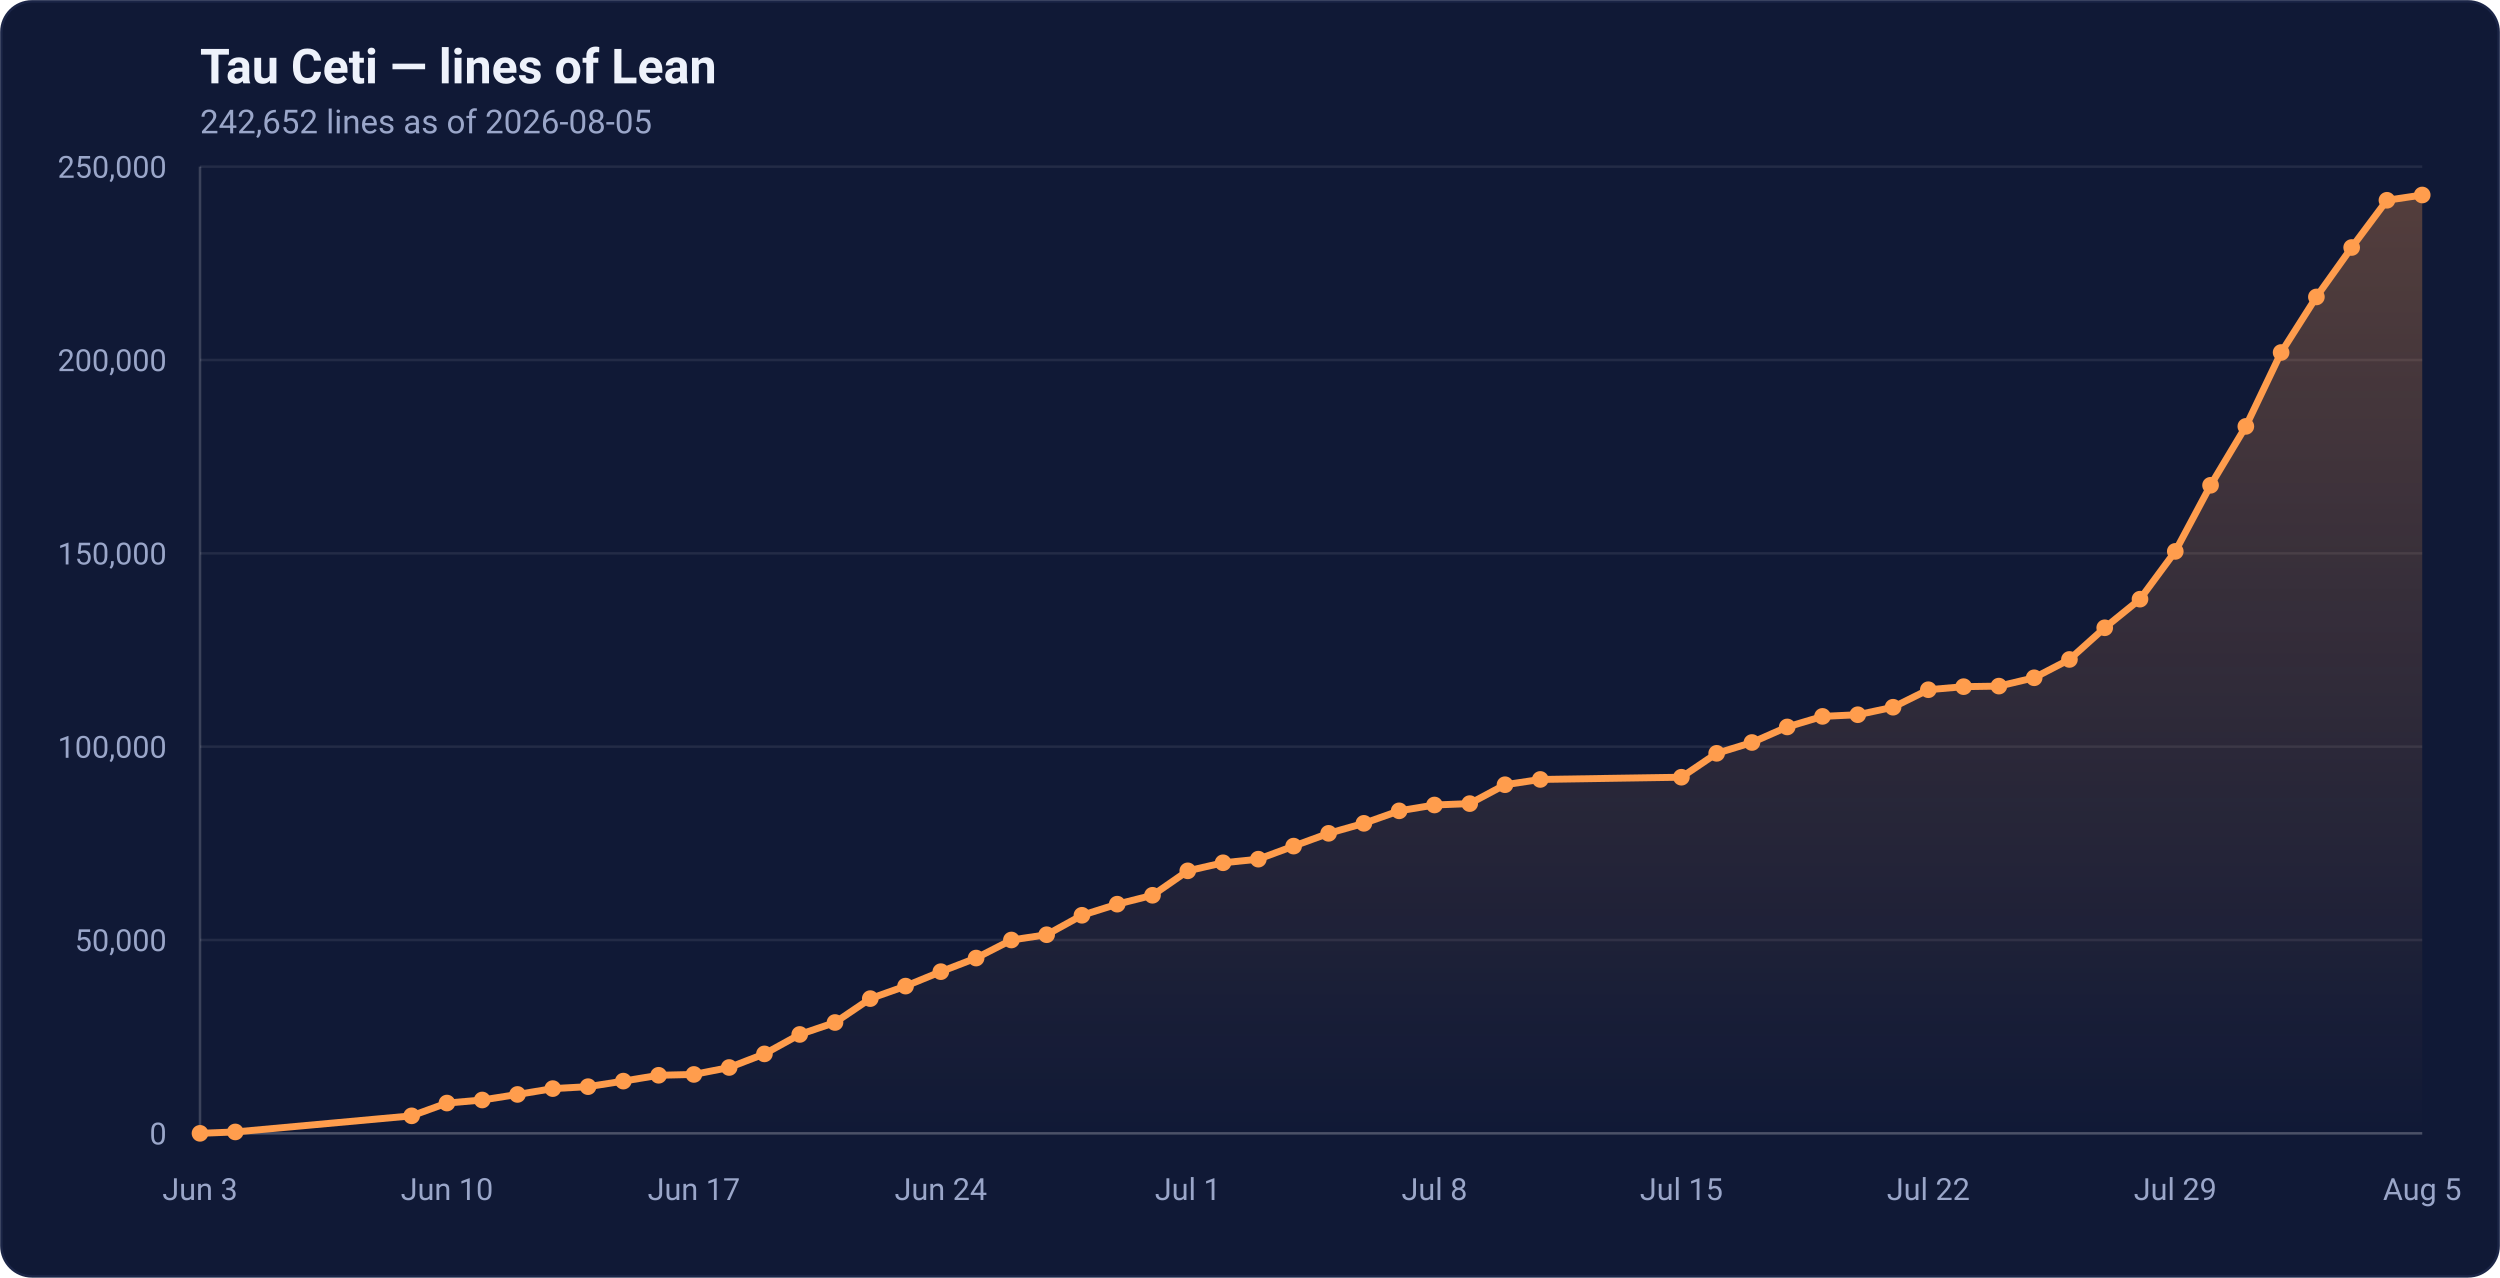
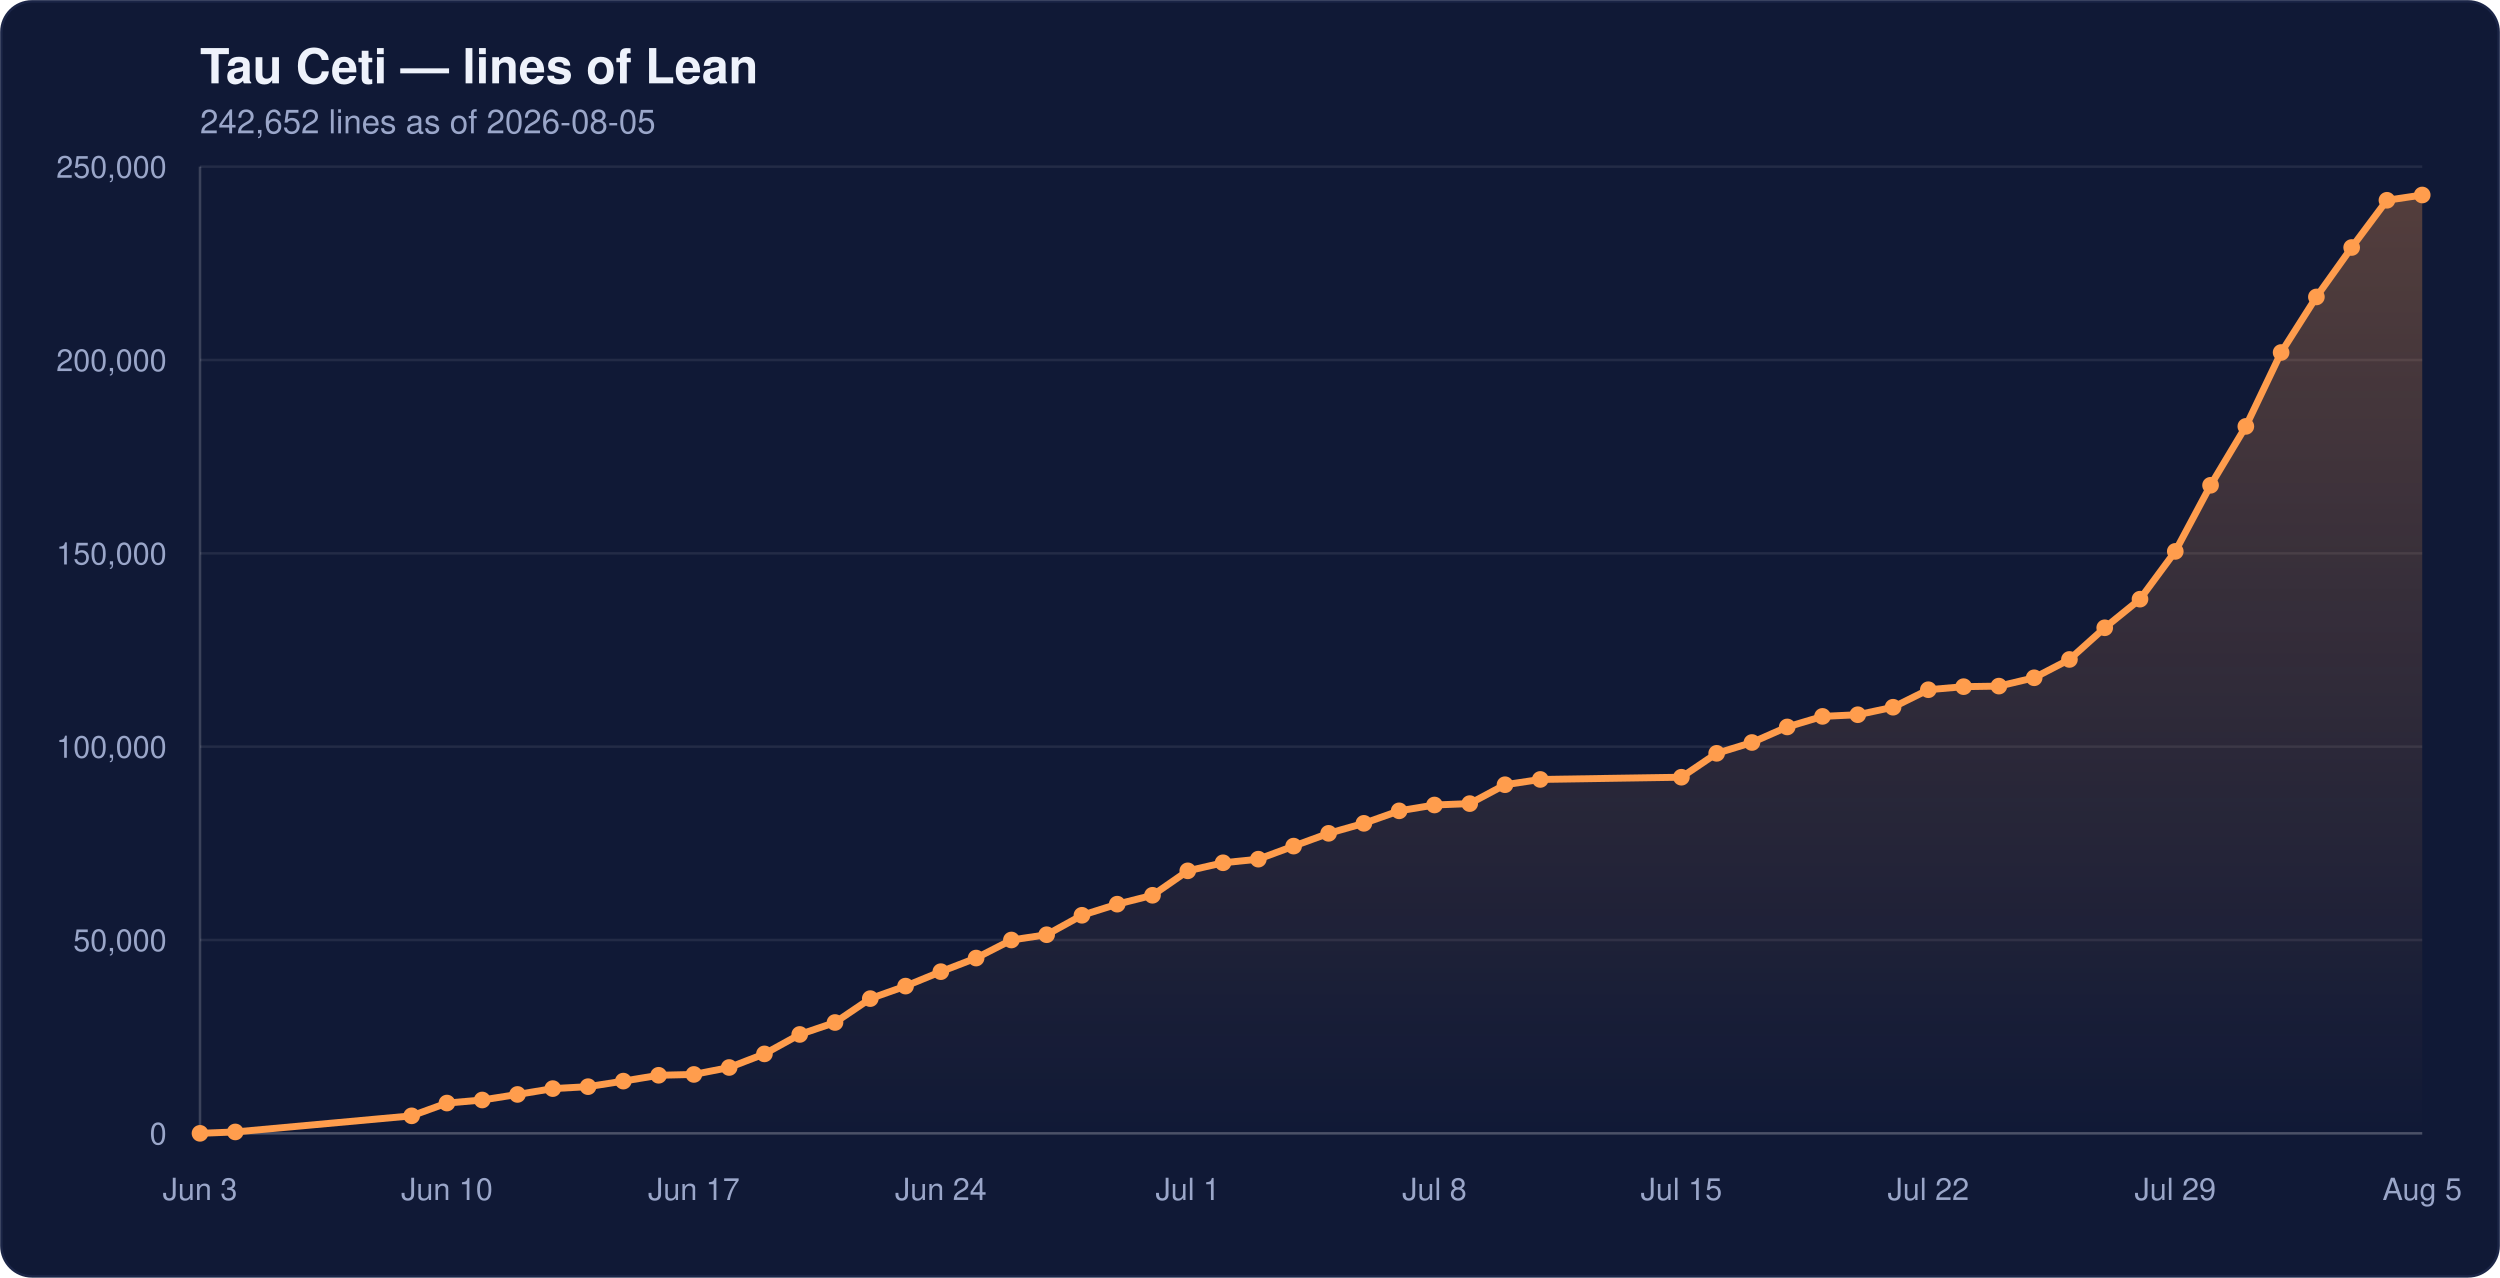
<svg xmlns="http://www.w3.org/2000/svg" viewBox="0 0 900 460" role="img" aria-label="Tau Ceti — lines of Lean: 242,652 lines as of 2026-08-05">
  <defs>
    <linearGradient id="gff9d4d" x1="0" y1="0" x2="0" y2="1">
      <stop offset="0" stop-color="#ff9d4d" stop-opacity="0.28" />
      <stop offset="1" stop-color="#ff9d4d" stop-opacity="0" />
    </linearGradient>
  </defs>
  <style>
-     text{font-family:ui-sans-serif,system-ui,-apple-system,'Segoe UI',Roboto,sans-serif;fill:#eef2fb}.title{font-size:17.4px;font-weight:600}.subtitle{font-size:11.9px;fill:#9aa6c9}.tick{font-size:11.0px;fill:#9aa6c9}.grid{stroke:rgba(255,255,255,0.08);stroke-width:0.9}.axis{stroke:rgba(255,255,255,0.18);stroke-width:0.9}
+     text{font-family:'Helvetica Neue',Helvetica,Arial,'Liberation Sans',sans-serif;fill:#eef2fb}.title{font-size:17.4px;font-weight:600}.subtitle{font-size:11.9px;fill:#9aa6c9}.tick{font-size:11.0px;fill:#9aa6c9}.grid{stroke:rgba(255,255,255,0.08);stroke-width:0.9}.axis{stroke:rgba(255,255,255,0.18);stroke-width:0.9}
    .ytick{text-anchor:end}
    .xtick{text-anchor:middle}
    .line{fill:none;stroke:#ff9d4d;stroke-width:2.5;stroke-linejoin:round;stroke-linecap:round}
    circle{fill:#ff9d4d}
  </style>
  <rect x="0.5" y="0.5" width="899" height="459" rx="11.0" fill="#101936" stroke="#1b2547" stroke-width="0.9" />
  <text class="title" x="72" y="30">Tau Ceti — lines of Lean</text>
  <text class="subtitle" x="72" y="48">242,652 lines as of 2026-08-05</text>
  <line class="grid" x1="72" y1="408.0" x2="872" y2="408.0" />
  <text class="tick ytick" x="60" y="412.0">0</text>
  <line class="grid" x1="72" y1="338.4" x2="872" y2="338.4" />
  <text class="tick ytick" x="60" y="342.4">50,000</text>
  <line class="grid" x1="72" y1="268.8" x2="872" y2="268.8" />
  <text class="tick ytick" x="60" y="272.8">100,000</text>
  <line class="grid" x1="72" y1="199.2" x2="872" y2="199.2" />
  <text class="tick ytick" x="60" y="203.2">150,000</text>
  <line class="grid" x1="72" y1="129.6" x2="872" y2="129.6" />
  <text class="tick ytick" x="60" y="133.6">200,000</text>
  <line class="grid" x1="72" y1="60.0" x2="872" y2="60.0" />
  <text class="tick ytick" x="60" y="64.0">250,000</text>
  <line class="axis" x1="72" y1="60" x2="72" y2="408" />
  <line class="axis" x1="72" y1="408" x2="872" y2="408" />
  <polygon points="72,408 72.0,408.0 84.7,407.5 148.2,401.7 160.9,397.1 173.6,396.0 186.3,394.0 199.0,391.9 211.7,391.2 224.4,389.2 237.1,387.1 249.8,386.8 262.5,384.3 275.2,379.4 287.9,372.4 300.6,368.1 313.3,359.5 326.0,355.0 338.7,349.8 351.4,344.9 364.1,338.4 376.8,336.5 389.5,329.5 402.2,325.5 414.9,322.3 427.6,313.5 440.3,310.6 453.0,309.3 465.7,304.6 478.3,300.0 491.0,296.4 503.7,291.9 516.4,289.8 529.1,289.3 541.8,282.5 554.5,280.6 605.3,279.8 618.0,271.2 630.7,267.3 643.4,261.7 656.1,257.9 668.8,257.3 681.5,254.6 694.2,248.3 706.9,247.2 719.6,247.0 732.3,244.0 745.0,237.4 757.7,226.0 770.4,215.7 783.1,198.5 795.8,174.7 808.5,153.5 821.2,126.9 833.9,106.9 846.6,89.1 859.3,72.1 872.0,70.2 872,408" fill="url(#gff9d4d)" />
  <polyline class="line" points="72.0,408.0 84.7,407.5 148.2,401.7 160.9,397.1 173.6,396.0 186.3,394.0 199.0,391.9 211.7,391.2 224.4,389.2 237.1,387.1 249.8,386.8 262.5,384.3 275.2,379.4 287.9,372.4 300.6,368.1 313.3,359.5 326.0,355.0 338.7,349.8 351.4,344.9 364.1,338.4 376.8,336.5 389.5,329.5 402.2,325.5 414.9,322.3 427.6,313.5 440.3,310.6 453.0,309.3 465.7,304.6 478.3,300.0 491.0,296.4 503.7,291.9 516.4,289.8 529.1,289.3 541.8,282.5 554.5,280.6 605.3,279.8 618.0,271.2 630.7,267.3 643.4,261.7 656.1,257.9 668.8,257.3 681.5,254.6 694.2,248.3 706.9,247.2 719.6,247.0 732.3,244.0 745.0,237.4 757.7,226.0 770.4,215.7 783.1,198.5 795.8,174.7 808.5,153.5 821.2,126.9 833.9,106.9 846.6,89.1 859.3,72.1 872.0,70.2" />
  <circle cx="72.0" cy="408.0" r="3" />
  <circle cx="84.7" cy="407.5" r="3" />
  <circle cx="148.2" cy="401.7" r="3" />
  <circle cx="160.9" cy="397.1" r="3" />
  <circle cx="173.6" cy="396.0" r="3" />
  <circle cx="186.3" cy="394.0" r="3" />
  <circle cx="199.0" cy="391.9" r="3" />
  <circle cx="211.7" cy="391.2" r="3" />
  <circle cx="224.4" cy="389.2" r="3" />
  <circle cx="237.1" cy="387.1" r="3" />
  <circle cx="249.8" cy="386.8" r="3" />
  <circle cx="262.5" cy="384.3" r="3" />
  <circle cx="275.2" cy="379.4" r="3" />
  <circle cx="287.9" cy="372.4" r="3" />
  <circle cx="300.6" cy="368.1" r="3" />
  <circle cx="313.3" cy="359.5" r="3" />
  <circle cx="326.0" cy="355.0" r="3" />
  <circle cx="338.7" cy="349.8" r="3" />
  <circle cx="351.4" cy="344.9" r="3" />
  <circle cx="364.1" cy="338.4" r="3" />
  <circle cx="376.8" cy="336.5" r="3" />
  <circle cx="389.5" cy="329.5" r="3" />
  <circle cx="402.2" cy="325.5" r="3" />
  <circle cx="414.9" cy="322.3" r="3" />
  <circle cx="427.6" cy="313.5" r="3" />
  <circle cx="440.3" cy="310.6" r="3" />
  <circle cx="453.0" cy="309.3" r="3" />
  <circle cx="465.7" cy="304.6" r="3" />
  <circle cx="478.3" cy="300.0" r="3" />
  <circle cx="491.0" cy="296.4" r="3" />
  <circle cx="503.7" cy="291.9" r="3" />
  <circle cx="516.4" cy="289.8" r="3" />
  <circle cx="529.1" cy="289.3" r="3" />
  <circle cx="541.8" cy="282.5" r="3" />
  <circle cx="554.5" cy="280.6" r="3" />
  <circle cx="605.3" cy="279.8" r="3" />
  <circle cx="618.0" cy="271.2" r="3" />
  <circle cx="630.7" cy="267.3" r="3" />
  <circle cx="643.4" cy="261.7" r="3" />
  <circle cx="656.1" cy="257.9" r="3" />
  <circle cx="668.8" cy="257.3" r="3" />
  <circle cx="681.5" cy="254.6" r="3" />
  <circle cx="694.2" cy="248.3" r="3" />
  <circle cx="706.9" cy="247.2" r="3" />
  <circle cx="719.6" cy="247.0" r="3" />
  <circle cx="732.3" cy="244.0" r="3" />
  <circle cx="745.0" cy="237.4" r="3" />
  <circle cx="757.7" cy="226.0" r="3" />
  <circle cx="770.4" cy="215.7" r="3" />
  <circle cx="783.1" cy="198.5" r="3" />
  <circle cx="795.8" cy="174.7" r="3" />
  <circle cx="808.5" cy="153.5" r="3" />
  <circle cx="821.2" cy="126.9" r="3" />
  <circle cx="833.9" cy="106.9" r="3" />
  <circle cx="846.6" cy="89.1" r="3" />
  <circle cx="859.3" cy="72.1" r="3" />
  <circle cx="872.0" cy="70.2" r="3" />
  <text class="tick xtick" x="72.0" y="432">Jun 3</text>
  <text class="tick xtick" x="160.9" y="432">Jun 10</text>
  <text class="tick xtick" x="249.8" y="432">Jun 17</text>
  <text class="tick xtick" x="338.7" y="432">Jun 24</text>
  <text class="tick xtick" x="427.6" y="432">Jul 1</text>
  <text class="tick xtick" x="516.4" y="432">Jul 8</text>
  <text class="tick xtick" x="605.3" y="432">Jul 15</text>
  <text class="tick xtick" x="694.2" y="432">Jul 22</text>
  <text class="tick xtick" x="783.1" y="432">Jul 29</text>
  <text class="tick xtick" x="872.0" y="432">Aug 5</text>
</svg>
